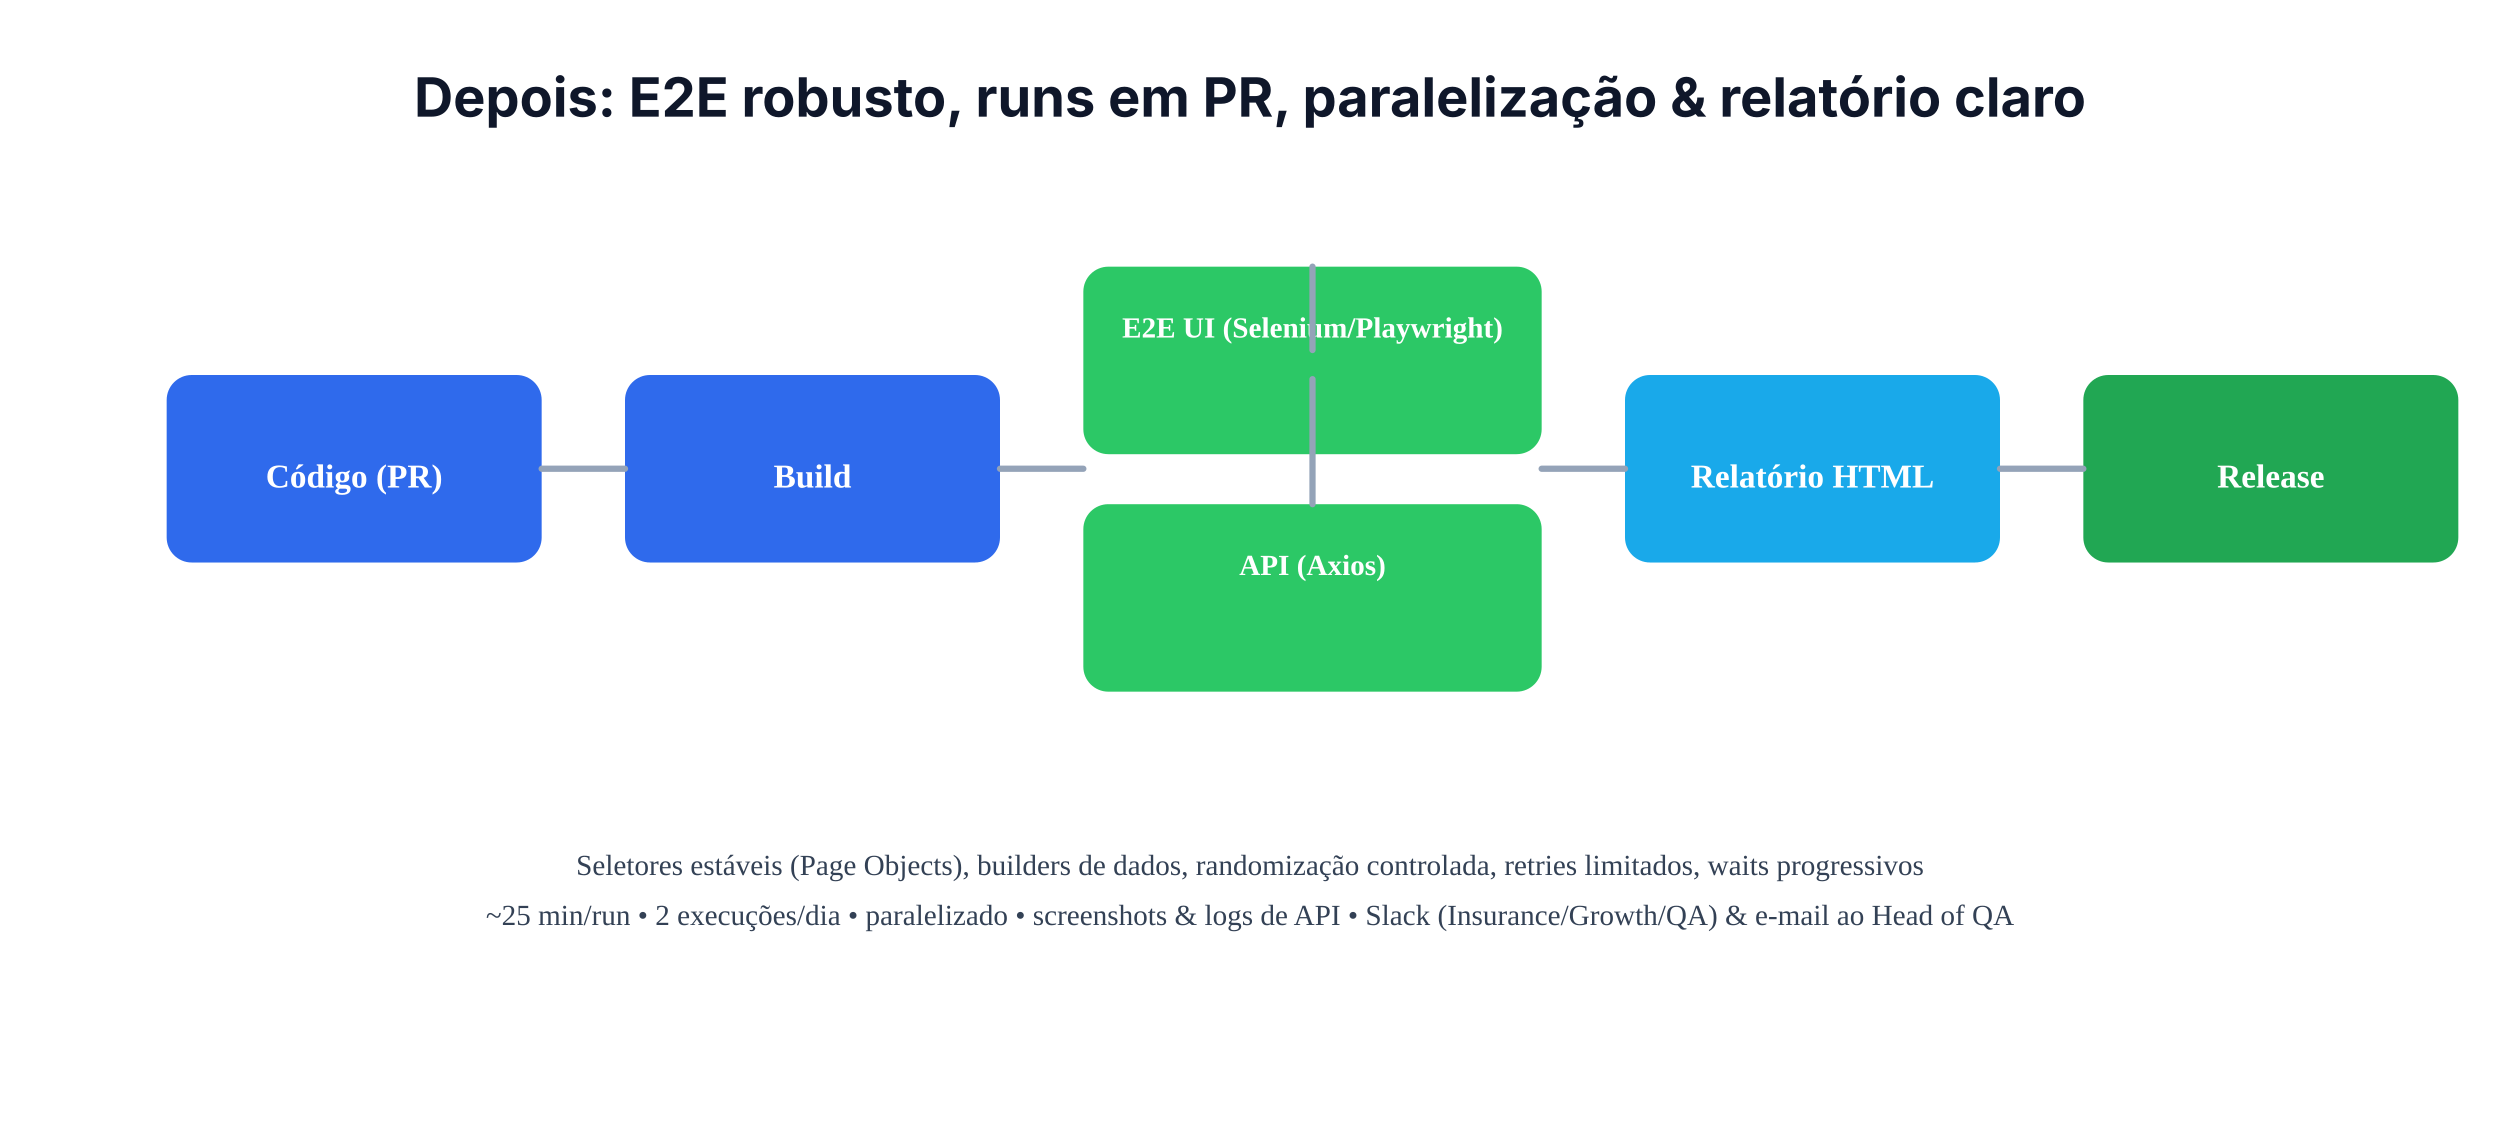
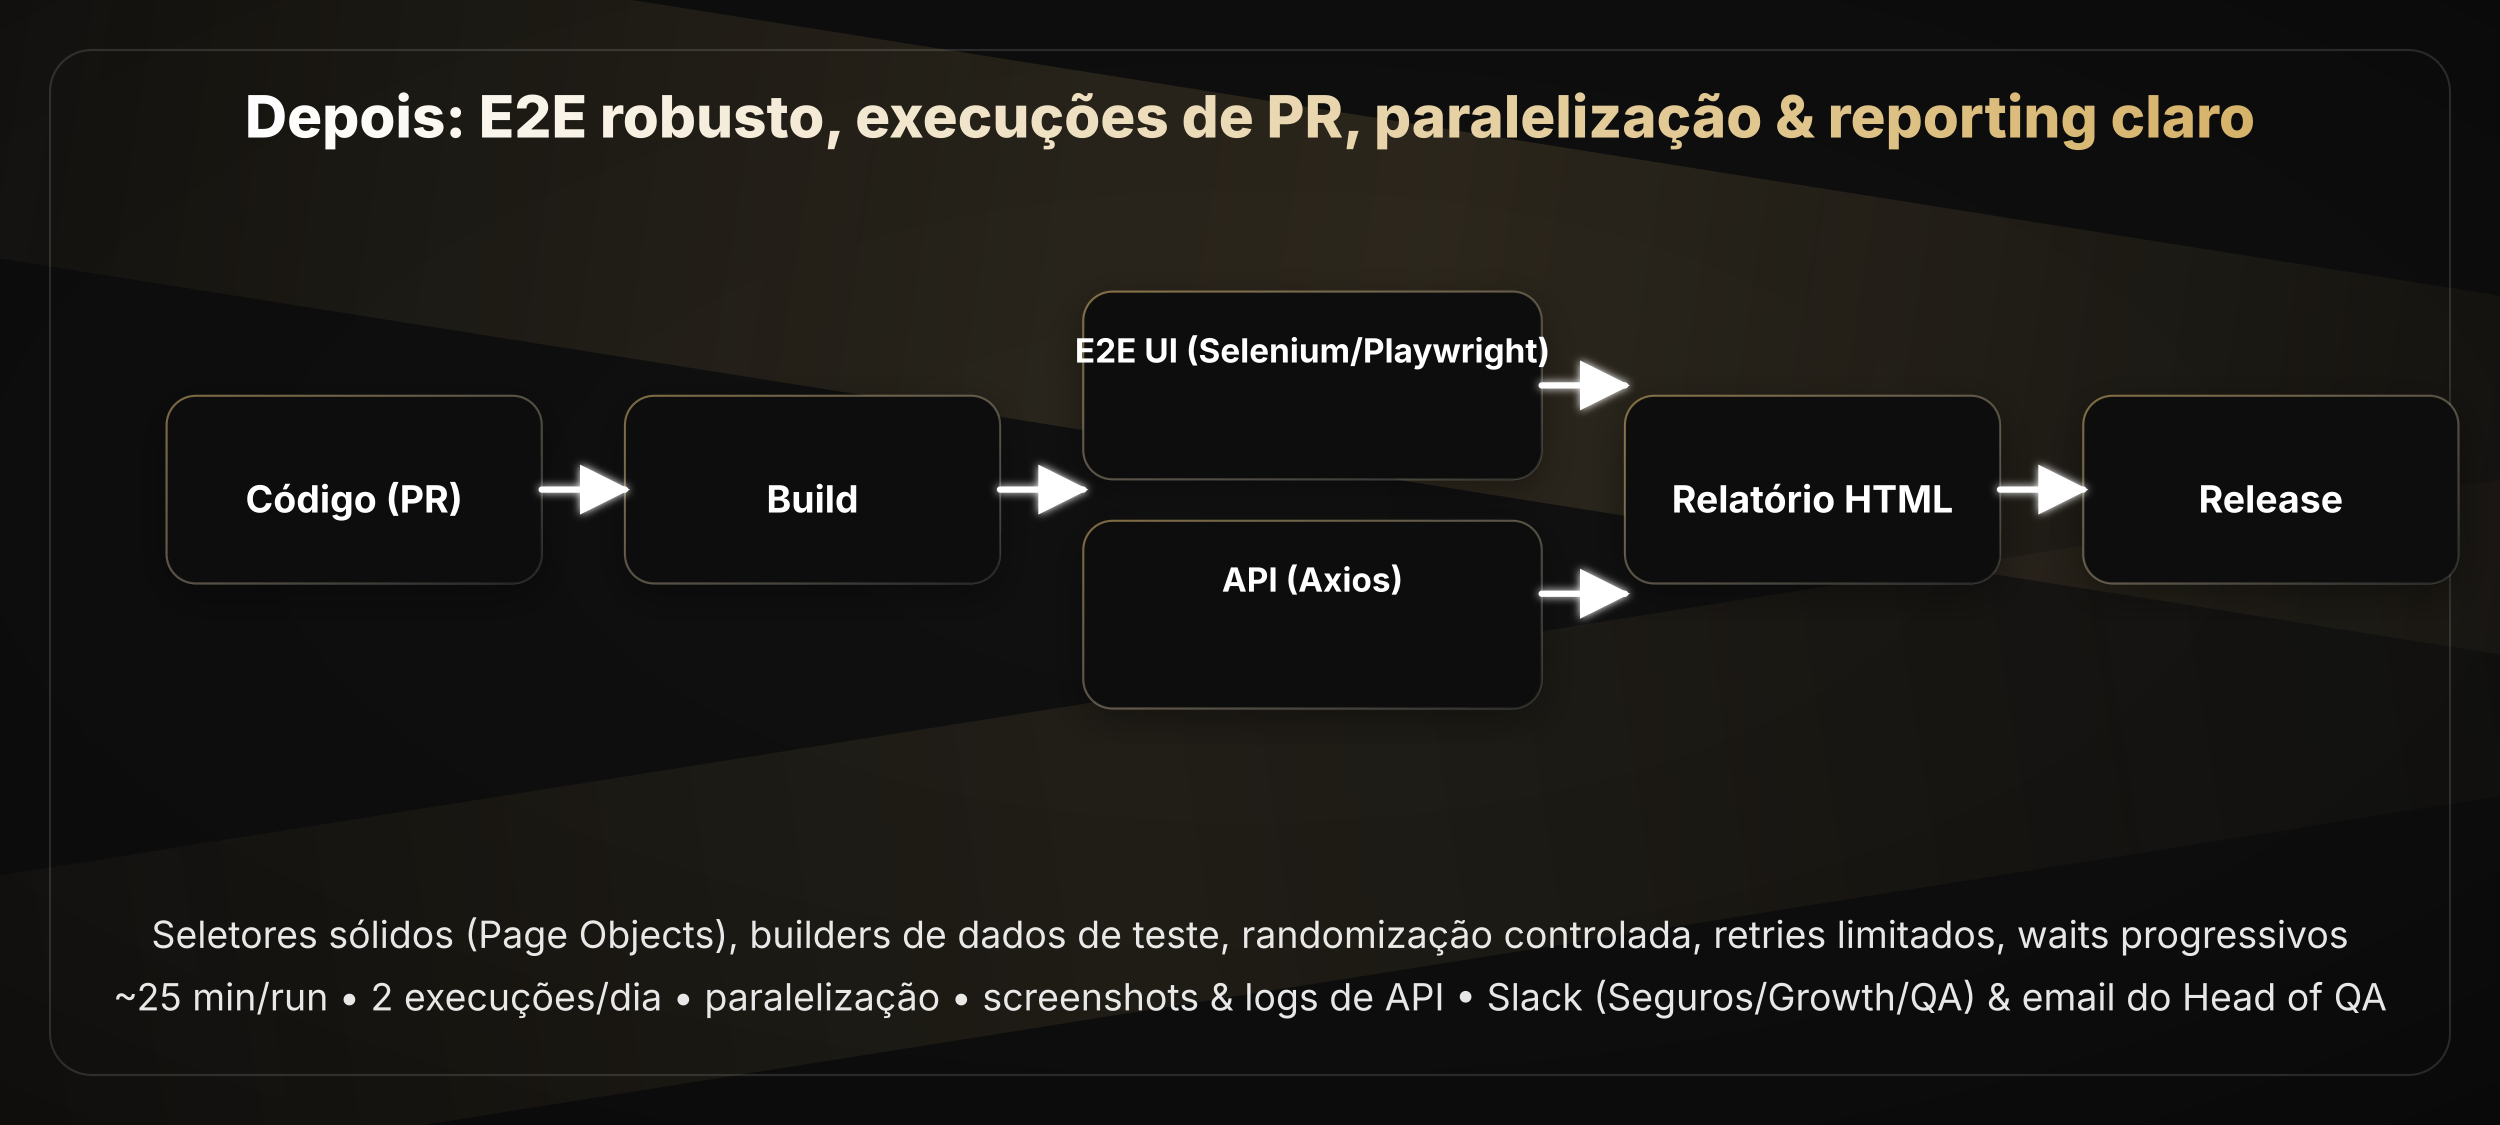
- <svg xmlns="http://www.w3.org/2000/svg" width="1200" height="540" viewBox="0 0 1200 540">
-   <rect width="1200" height="540" fill="#ffffff" />
-   <g font-family="Inter, system-ui, -apple-system, Segoe UI, Roboto, Arial" fill="#0f172a">
-     <text x="600" y="56" font-size="26" font-weight="700" text-anchor="middle">Depois: E2E robusto, runs em PR, paralelização &amp; relatório claro</text>
+ <svg xmlns="http://www.w3.org/2000/svg" role="img" width="1200" height="540" viewBox="0 0 1200 540">
+   <defs>
+     <radialGradient id="bgRad" cx="50%" cy="45%" r="80%">
+       <stop offset="0" stop-color="#111111" />
+       <stop offset="0.7" stop-color="#0C0C0C" />
+       <stop offset="1" stop-color="#080808" />
+     </radialGradient>
+     <linearGradient id="beamA" x1="0" y1="0" x2="1" y2="0">
+       <stop offset="0" stop-color="#D6B36A" stop-opacity="0" />
+       <stop offset="0.45" stop-color="#D6B36A" stop-opacity=".14" />
+       <stop offset="0.55" stop-color="#D6B36A" stop-opacity=".16" />
+       <stop offset="1" stop-color="#D6B36A" stop-opacity="0" />
+     </linearGradient>
+     <linearGradient id="beamB" x1="0" y1="0" x2="1" y2="0">
+       <stop offset="0" stop-color="#D6B36A" stop-opacity="0" />
+       <stop offset="0.5" stop-color="#D6B36A" stop-opacity=".10" />
+       <stop offset="1" stop-color="#D6B36A" stop-opacity="0" />
+     </linearGradient>
+     <linearGradient id="goldStroke" x1="0" y1="0" x2="1" y2="1">
+       <stop offset="0" stop-color="#D6B36A" stop-opacity=".55" />
+       <stop offset="1" stop-color="#FFFFFF" stop-opacity=".08" />
+     </linearGradient>
+     <filter id="cardShadow" x="-20%" y="-20%" width="140%" height="140%">
+       <feDropShadow dx="0" dy="6" stdDeviation="10" flood-color="#000" flood-opacity=".35" />
+     </filter>
+     <filter id="glowWhite" x="-40%" y="-40%" width="180%" height="180%">
+       <feGaussianBlur stdDeviation="2" result="b1" />
+       <feMerge>
+         <feMergeNode in="b1" />
+         <feMergeNode in="SourceGraphic" />
+       </feMerge>
+     </filter>
+     <linearGradient id="titleGrad" x1="0" y1="0" x2="1" y2="0">
+       <stop offset="0" stop-color="#FFFFFF" />
+       <stop offset="1" stop-color="#D6B36A" />
+     </linearGradient>
+     <marker id="arrowHead" viewBox="0 0 10 10" refX="9" refY="5" markerWidth="8" markerHeight="8" orient="auto-start-reverse">
+       <path d="M0,0 L10,5 L0,10 Z" fill="#FFFFFF" />
+     </marker>
+   </defs>
+   <rect width="1200" height="540" fill="url(#bgRad)" />
+   <rect x="-200" y="48" width="1600" height="170" fill="url(#beamA)" transform="rotate(9 600 130)" opacity=".9" />
+   <rect x="-260" y="326" width="1600" height="150" fill="url(#beamB)" transform="rotate(-9 600 390)" opacity=".9" />
+   <rect x="24" y="24" width="1152" height="492" rx="20" fill="none" stroke="#FFFFFF20" />
+   <g font-family="Inter, system-ui, -apple-system, Segoe UI, Roboto, Arial" text-rendering="geometricPrecision">
+     <text x="600" y="66" font-size="28" font-weight="800" text-anchor="middle" fill="url(#titleGrad)">
+       Depois: E2E robusto, execuções de PR, paralelização &amp; reporting claro
+     </text>
  </g>
-   <g transform="translate(80,180)">
-     <rect x="0" y="0" width="180" height="90" rx="12" fill="#2563eb" opacity="0.95" />
-     <text x="90" y="54" text-anchor="middle" font-size="16" font-weight="600" fill="#fff">Código (PR)</text>
-     <rect x="220" y="0" width="180" height="90" rx="12" fill="#2563eb" opacity="0.95" />
-     <text x="310" y="54" text-anchor="middle" font-size="16" font-weight="600" fill="#fff">Build</text>
-     <rect x="440" y="-52" width="220" height="90" rx="12" fill="#22c55e" opacity="0.95" />
-     <text x="550" y="-18" text-anchor="middle" font-size="14" font-weight="700" fill="#fff">E2E UI (Selenium/Playwright)</text>
-     <rect x="440" y="62" width="220" height="90" rx="12" fill="#22c55e" opacity="0.95" />
-     <text x="550" y="96" text-anchor="middle" font-size="14" font-weight="700" fill="#fff">API (Axios)</text>
-     <rect x="700" y="0" width="180" height="90" rx="12" fill="#0ea5e9" opacity="0.95" />
-     <text x="790" y="54" text-anchor="middle" font-size="16" font-weight="600" fill="#fff">Relatório HTML</text>
-     <rect x="920" y="0" width="180" height="90" rx="12" fill="#16a34a" opacity="0.95" />
-     <text x="1010" y="54" text-anchor="middle" font-size="16" font-weight="600" fill="#fff">Release</text>
-     <g stroke="#94a3b8" stroke-width="3" fill="none" stroke-linecap="round">
+   <g transform="translate(80,190)" font-family="Inter, system-ui, -apple-system, Segoe UI, Roboto, Arial">
+     <g filter="url(#cardShadow)">
+       <rect x="0" y="0" width="180" height="90" rx="14" fill="#0B0B0B" stroke="url(#goldStroke)" />
+       <text x="90" y="56" text-anchor="middle" font-size="18" font-weight="700" fill="#FFFFFF">Código (PR)</text>
+     </g>
+     <g filter="url(#cardShadow)">
+       <rect x="220" y="0" width="180" height="90" rx="14" fill="#0B0B0B" stroke="url(#goldStroke)" />
+       <text x="310" y="56" text-anchor="middle" font-size="18" font-weight="700" fill="#FFFFFF">Build</text>
+     </g>
+     <g filter="url(#cardShadow)">
+       <rect x="440" y="-50" width="220" height="90" rx="14" fill="#0B0B0B" stroke="url(#goldStroke)" />
+       <text x="550" y="-16" text-anchor="middle" font-size="16" font-weight="700" fill="#FFFFFF">E2E UI (Selenium/Playwright)</text>
+     </g>
+     <g filter="url(#cardShadow)">
+       <rect x="440" y="60" width="220" height="90" rx="14" fill="#0B0B0B" stroke="url(#goldStroke)" />
+       <text x="550" y="94" text-anchor="middle" font-size="16" font-weight="700" fill="#FFFFFF">API (Axios)</text>
+     </g>
+     <g filter="url(#cardShadow)">
+       <rect x="700" y="0" width="180" height="90" rx="14" fill="#0B0B0B" stroke="url(#goldStroke)" />
+       <text x="790" y="56" text-anchor="middle" font-size="18" font-weight="700" fill="#FFFFFF">Relatório HTML</text>
+     </g>
+     <g filter="url(#cardShadow)">
+       <rect x="920" y="0" width="180" height="90" rx="14" fill="#0B0B0B" stroke="url(#goldStroke)" />
+       <text x="1010" y="56" text-anchor="middle" font-size="18" font-weight="700" fill="#FFFFFF">Release</text>
+     </g>
+     <g stroke="#FFFFFF" stroke-width="3" stroke-linecap="round" fill="none" filter="url(#glowWhite)" marker-end="url(#arrowHead)">
      <path d="M180,45 H220" />
      <path d="M400,45 H440" />
-       <path d="M660,45 H700" />
+       <path d="M660,-5 H700" />
+       <path d="M660,95 H700" />
      <path d="M880,45 H920" />
-       <path d="M550,-52 V-12" />
-       <path d="M550,62 V2" />
    </g>
  </g>
-   <g fill="#334155" font-size="14">
-     <text x="600" y="420" text-anchor="middle">Seletores estáveis (Page Objects), builders de dados, randomização controlada, retries limitados, waits progressivos</text>
-     <text x="600" y="444" text-anchor="middle">~25 min/run • 2 execuções/dia • paralelizado • screenshots &amp; logs de API • Slack (Insurance/Growth/QA) &amp; e-mail ao Head of QA</text>
+   <g font-family="Inter, system-ui, -apple-system, Segoe UI, Roboto, Arial" fill="#FFFFFFE6" text-anchor="middle">
+     <text x="600" y="455" font-size="18">
+       Seletores sólidos (Page Objects), builders de dados de teste, randomização controlada, retries limitados, waits progressivos
+     </text>
+     <text x="600" y="485" font-size="18">
+       ~25 min/run • 2 execuções/dia • paralelização • screenshots &amp; logs de API • Slack (Seguros/Growth/QA) &amp; email do Head of QA
+     </text>
  </g>
</svg>
